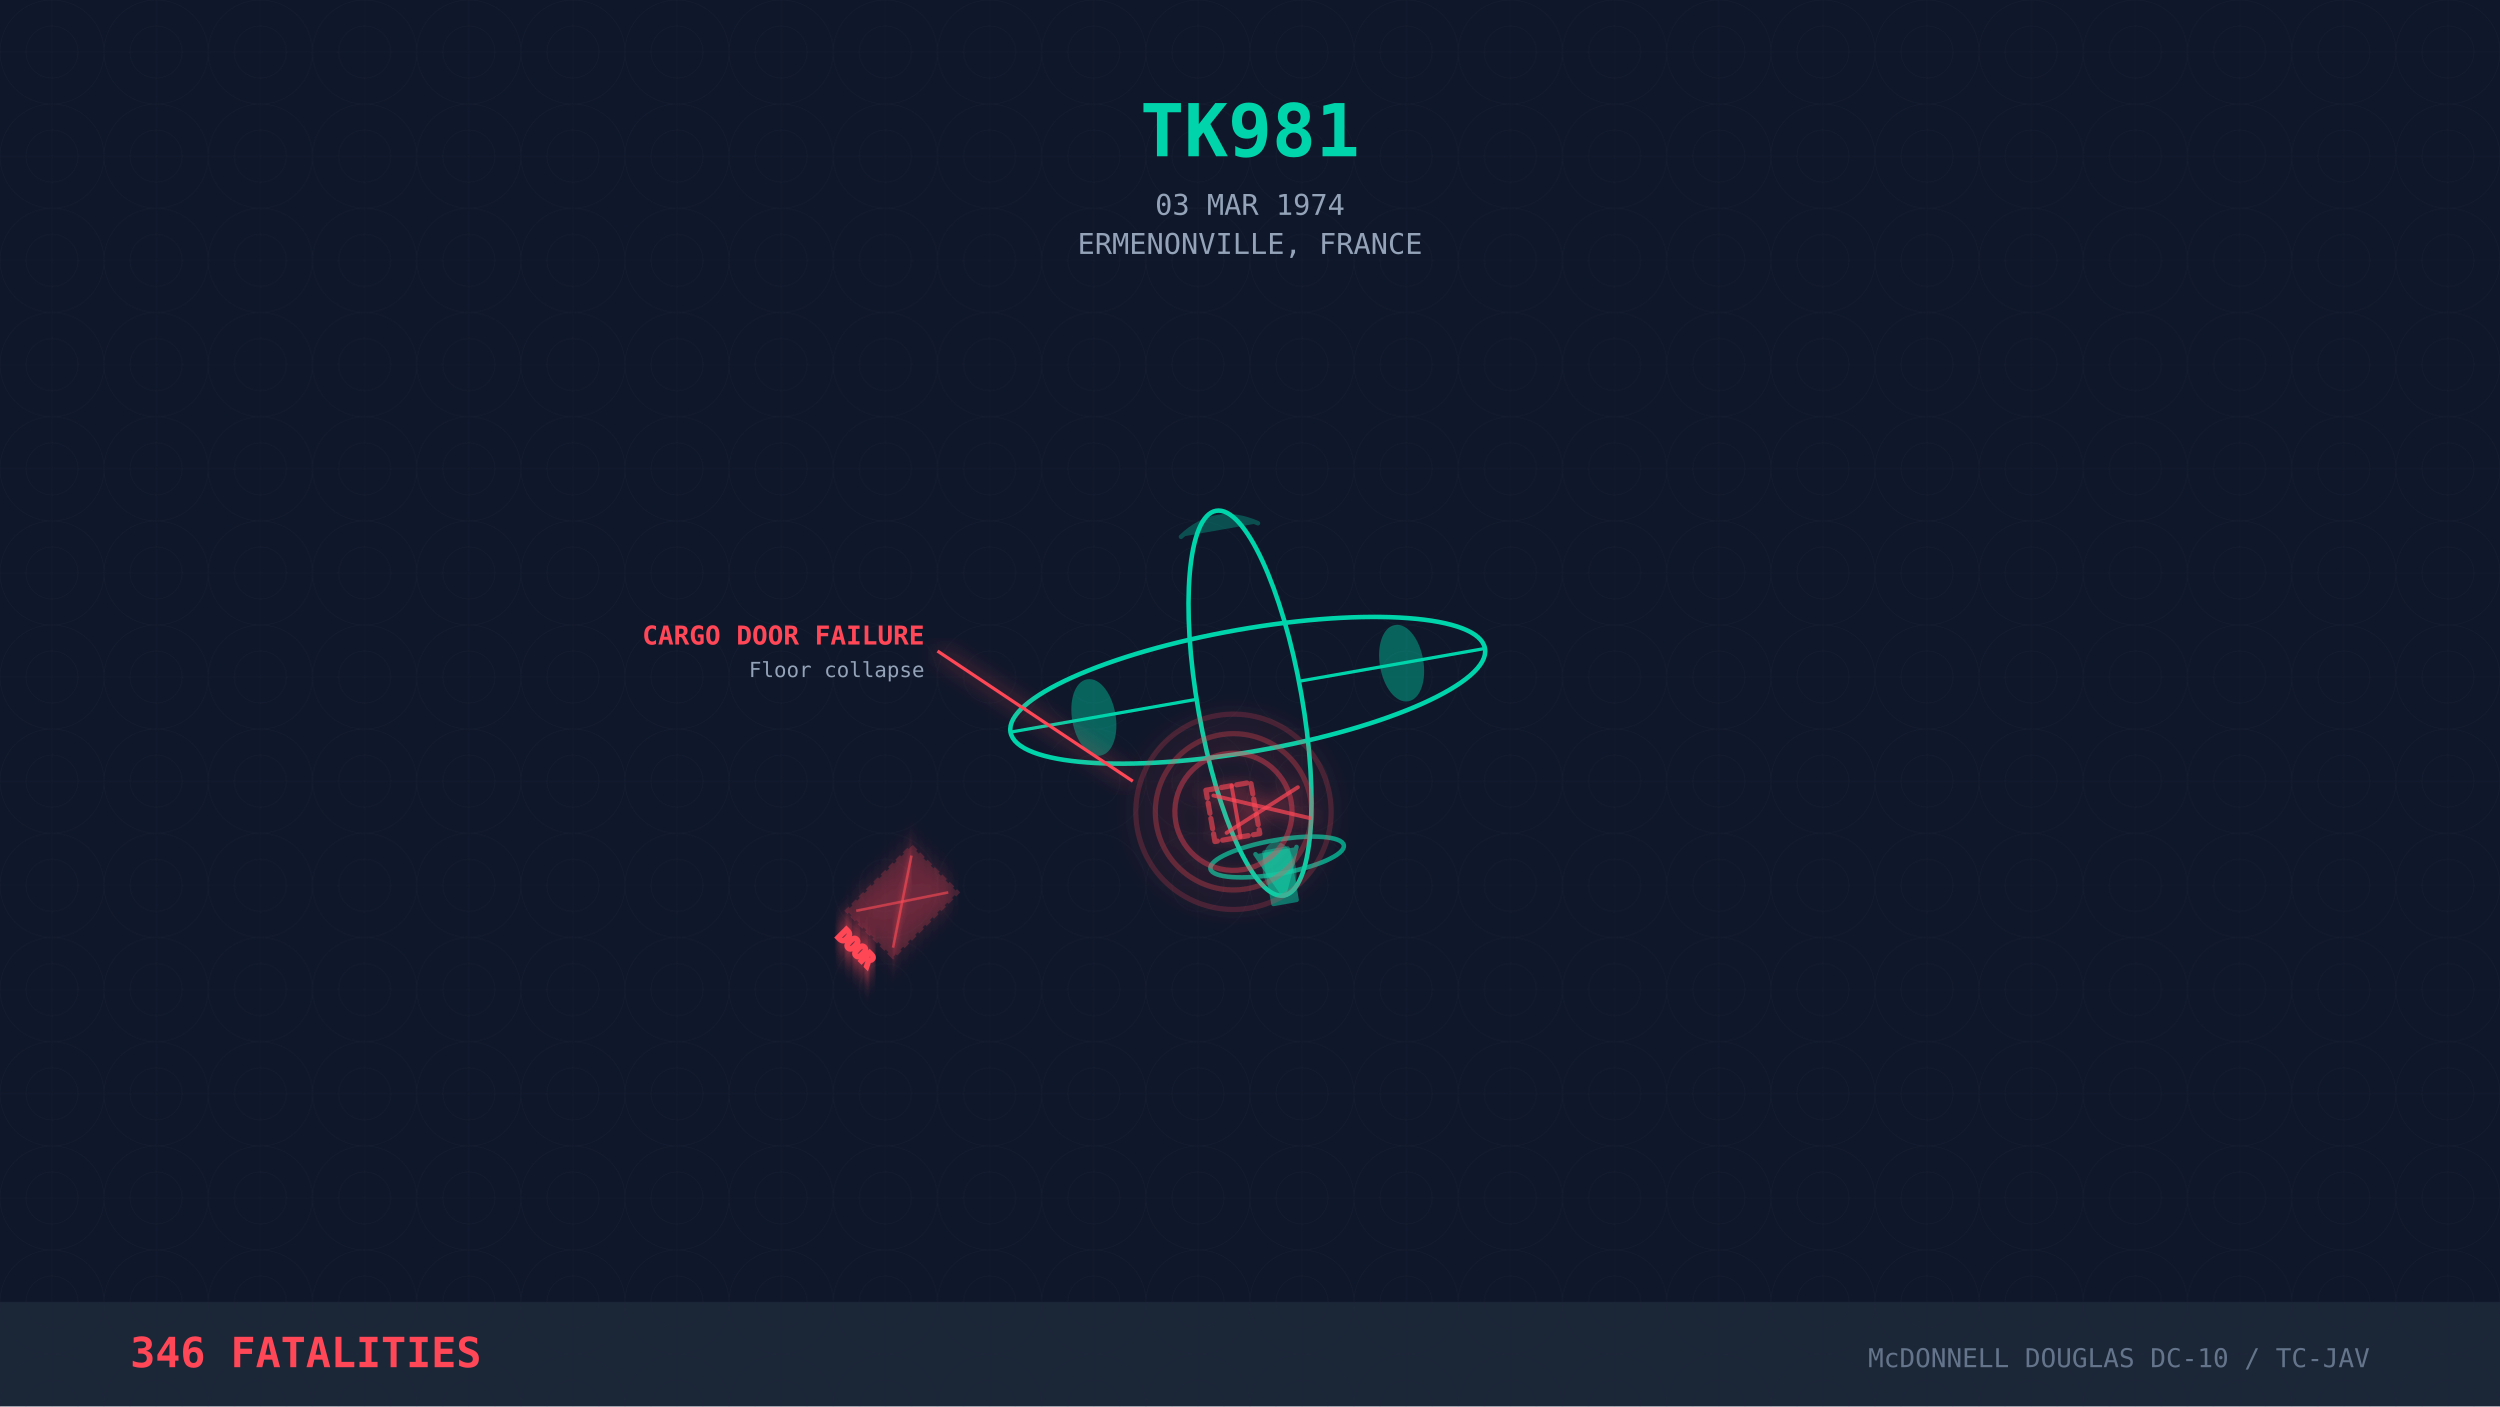
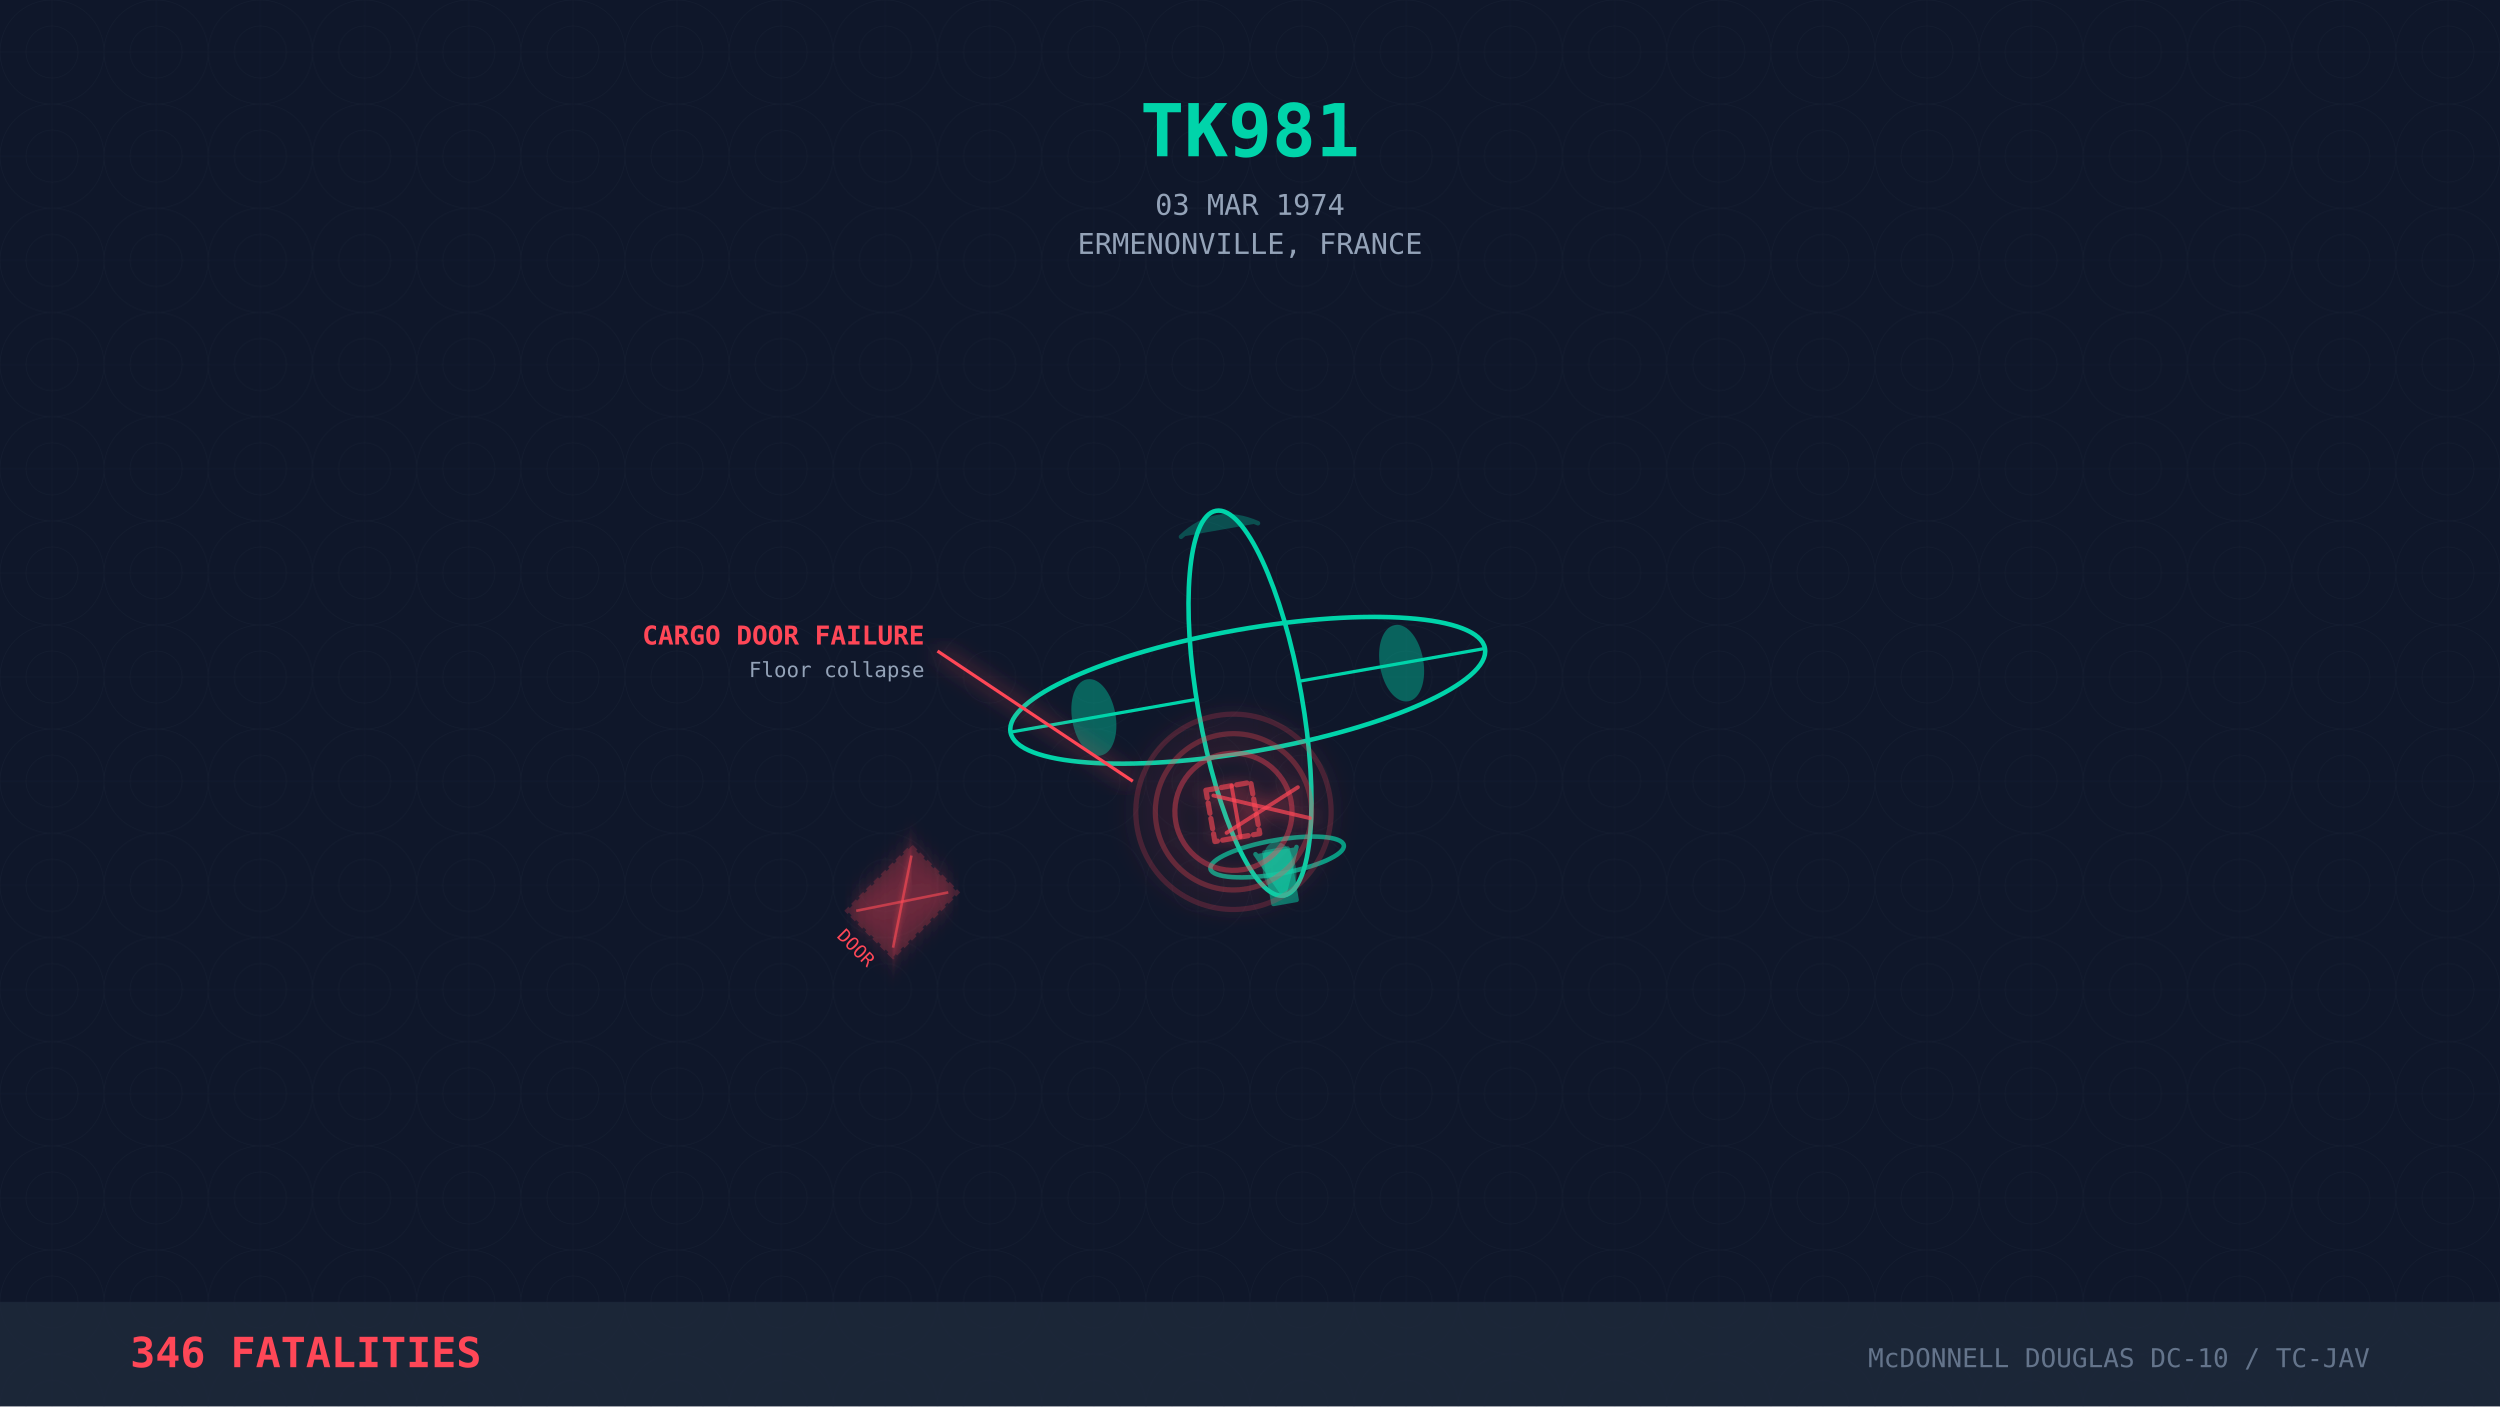
<svg xmlns="http://www.w3.org/2000/svg" width="1920" height="1080" viewBox="0 0 1920 1080">
  <rect width="1920" height="1080" fill="#0f172a" />
  <defs>
    <pattern id="radar-grid" width="80" height="80" patternUnits="userSpaceOnUse">
      <circle cx="40" cy="40" r="40" fill="none" stroke="#1e293b" stroke-width="0.5" opacity="0.4" />
      <circle cx="40" cy="40" r="20" fill="none" stroke="#1e293b" stroke-width="0.5" opacity="0.4" />
      <line x1="40" y1="0" x2="40" y2="80" stroke="#1e293b" stroke-width="0.5" opacity="0.3" />
      <line x1="0" y1="40" x2="80" y2="40" stroke="#1e293b" stroke-width="0.5" opacity="0.3" />
    </pattern>
    <filter id="failure-glow">
      <feGaussianBlur stdDeviation="8" result="coloredBlur" />
      <feMerge>
        <feMergeNode in="coloredBlur" />
        <feMergeNode in="SourceGraphic" />
      </feMerge>
    </filter>
  </defs>
  <rect width="1920" height="1080" fill="url(#radar-grid)" />
  <g transform="translate(960, 540) rotate(-10)" stroke="#00d4aa" stroke-width="3.5" fill="none" stroke-linecap="round" stroke-linejoin="round">
    <ellipse cx="0" cy="0" rx="40" ry="150" />
    <path d="M -30,-135 Q 0,-155 30,-135" fill="#00d4aa" opacity="0.3" />
    <ellipse cx="0" cy="-10" rx="185" ry="47" />
    <line x1="-185" y1="-10" x2="-40" y2="-10" stroke-width="2.5" />
    <line x1="185" y1="-10" x2="40" y2="-10" stroke-width="2.5" />
    <ellipse cx="-120" cy="-10" rx="15" ry="28" fill="#00d4aa" opacity="0.4" />
    <ellipse cx="120" cy="-10" rx="15" ry="28" fill="#00d4aa" opacity="0.4" />
    <g transform="translate(0, 130)">
      <ellipse cx="0" cy="0" rx="11" ry="20" fill="#00d4aa" opacity="0.4" />
    </g>
    <path d="M -16,115 L 0,150 L 16,115" fill="#00d4aa" opacity="0.6" />
    <rect x="-9" y="115" width="18" height="40" fill="#00d4aa" opacity="0.5" />
    <ellipse cx="0" cy="120" rx="52" ry="13" opacity="0.7" />
    <g stroke="#ff4757" stroke-width="4" filter="url(#failure-glow)">
      <rect x="-45" y="60" width="35" height="40" fill="none" opacity="0.6" stroke-dasharray="8,4" />
      <circle cx="-27" cy="80" r="45" fill="none" opacity="0.4" />
      <circle cx="-27" cy="80" r="60" fill="none" opacity="0.3" />
      <circle cx="-27" cy="80" r="75" fill="none" opacity="0.2" />
      <line x1="-40" y1="65" x2="30" y2="95" opacity="0.7" stroke-width="3" />
      <line x1="-35" y1="95" x2="25" y2="70" opacity="0.7" stroke-width="3" />
      <line x1="-25" y1="60" x2="-25" y2="100" opacity="0.7" stroke-width="3" />
    </g>
  </g>
-   <g transform="translate(700, 650) rotate(45)" stroke="#ff4757" stroke-width="3" filter="url(#failure-glow)">
-     <rect x="0" y="0" width="50" height="70" fill="#ff4757" opacity="0.2" stroke-dasharray="5,3" />
-     <line x1="5" y1="5" x2="45" y2="65" opacity="0.6" stroke-width="2" />
-     <line x1="45" y1="5" x2="5" y2="65" opacity="0.6" stroke-width="2" />
+   <g transform="translate(700, 650) rotate(45)">
+     <g stroke="#ff4757" stroke-width="3" filter="url(#failure-glow)">
+       <rect x="0" y="0" width="50" height="70" fill="#ff4757" opacity="0.2" stroke-dasharray="5,3" />
+       <line x1="5" y1="5" x2="45" y2="65" opacity="0.6" stroke-width="2" />
+       <line x1="45" y1="5" x2="5" y2="65" opacity="0.6" stroke-width="2" />
+     </g>
    <text x="25" y="90" font-family="monospace" font-size="14" fill="#ff4757" text-anchor="middle">DOOR</text>
  </g>
  <g font-family="monospace" text-anchor="middle">
    <text x="960" y="120" font-size="56" fill="#00d4aa" font-weight="bold">TK981</text>
    <text x="960" y="165" font-size="22" fill="#94a3b8">03 MAR 1974</text>
    <text x="960" y="195" font-size="22" fill="#94a3b8">ERMENONVILLE, FRANCE</text>
  </g>
  <g font-family="monospace" fill="#ff4757">
    <line x1="870" y1="600" x2="720" y2="500" stroke="#ff4757" stroke-width="2.5" filter="url(#failure-glow)" />
    <text x="710" y="495" font-size="20" font-weight="bold" text-anchor="end">CARGO DOOR FAILURE</text>
    <text x="710" y="520" font-size="16" fill="#94a3b8" text-anchor="end">Floor collapse</text>
  </g>
  <g>
    <rect x="0" y="1000" width="1920" height="80" fill="#1e293b" opacity="0.8" />
    <text x="100" y="1050" font-family="monospace" font-size="32" fill="#ff4757" font-weight="bold">346 FATALITIES</text>
    <text x="1820" y="1050" font-family="monospace" font-size="20" fill="#64748b" text-anchor="end">McDONNELL DOUGLAS DC-10 / TC-JAV</text>
  </g>
</svg>
